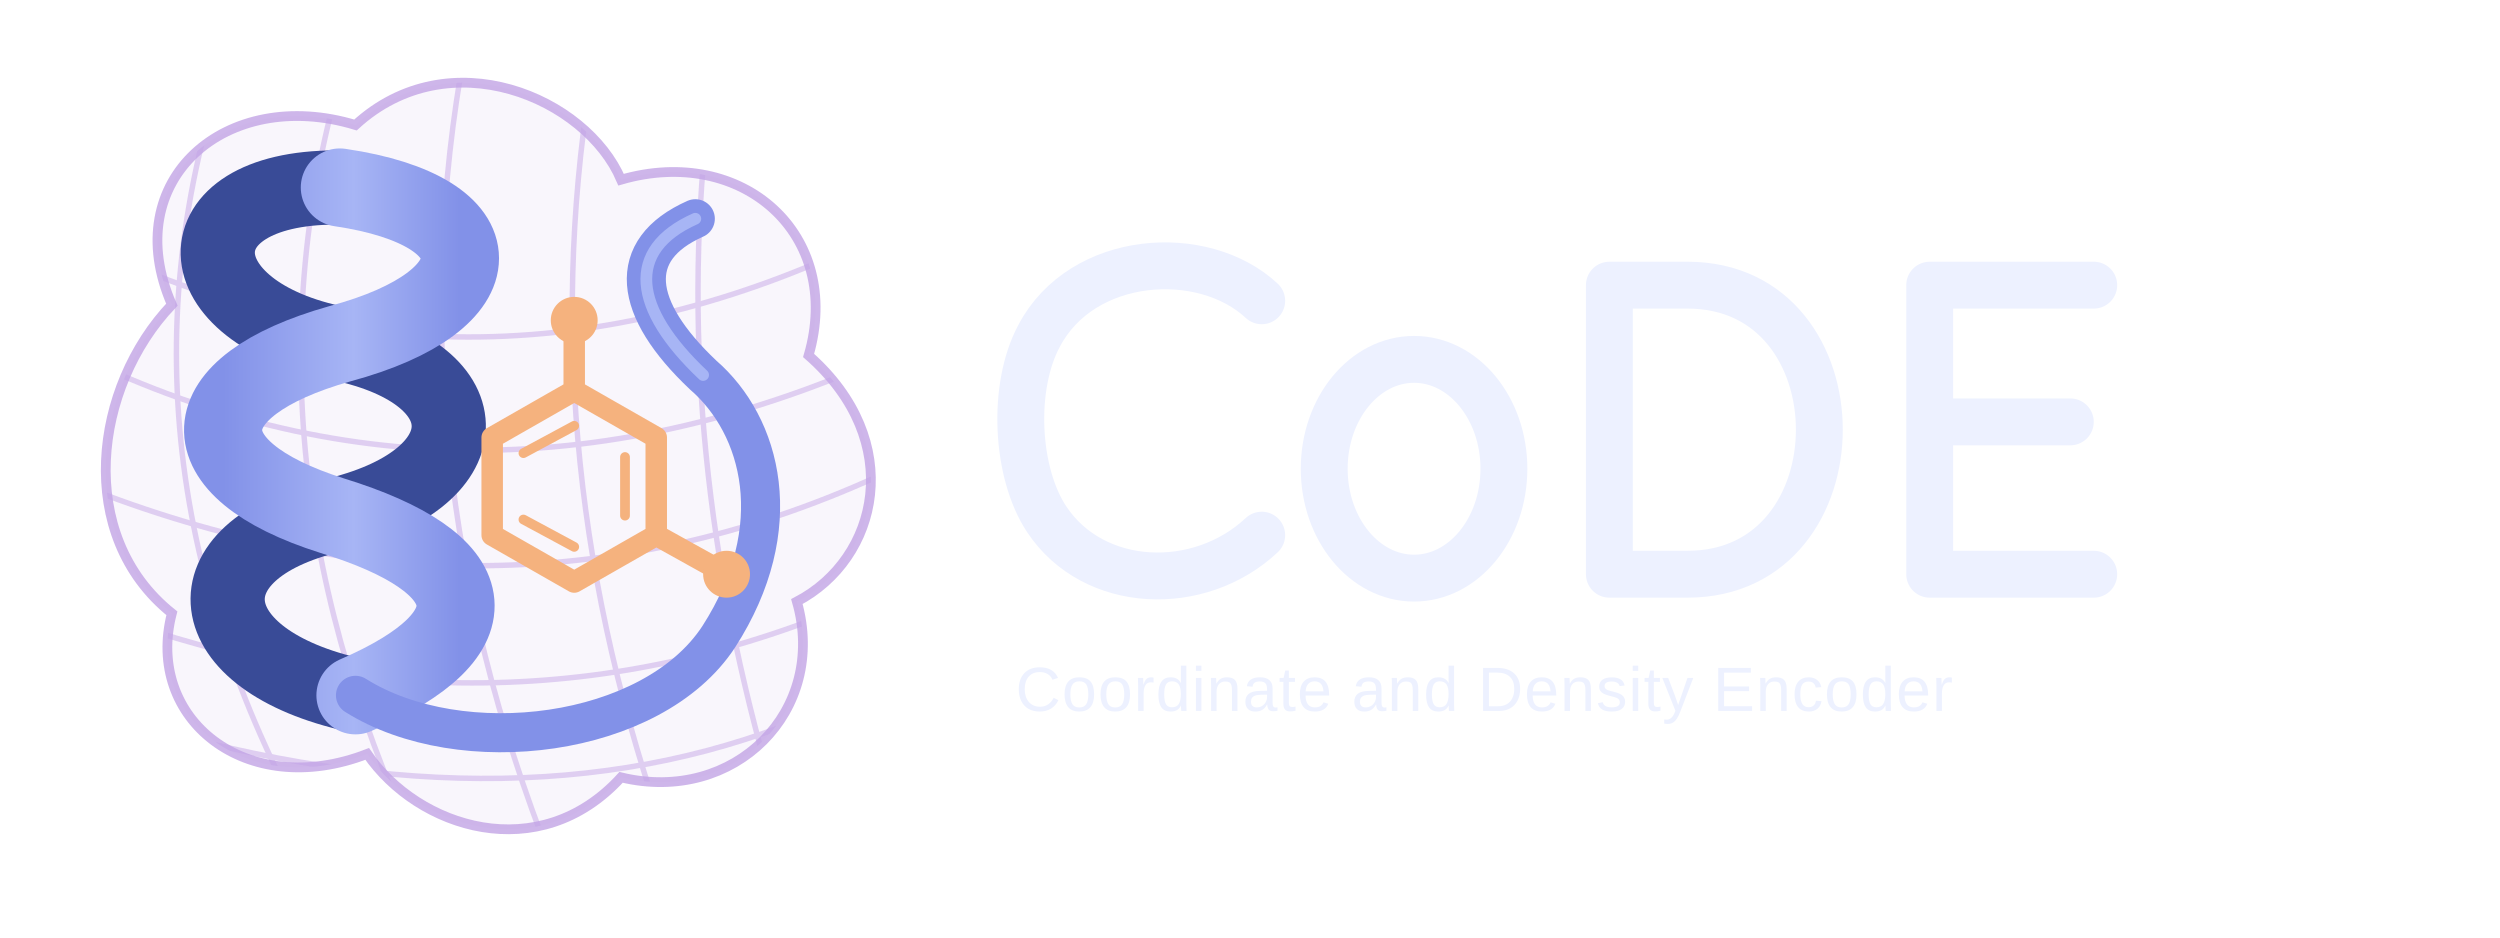
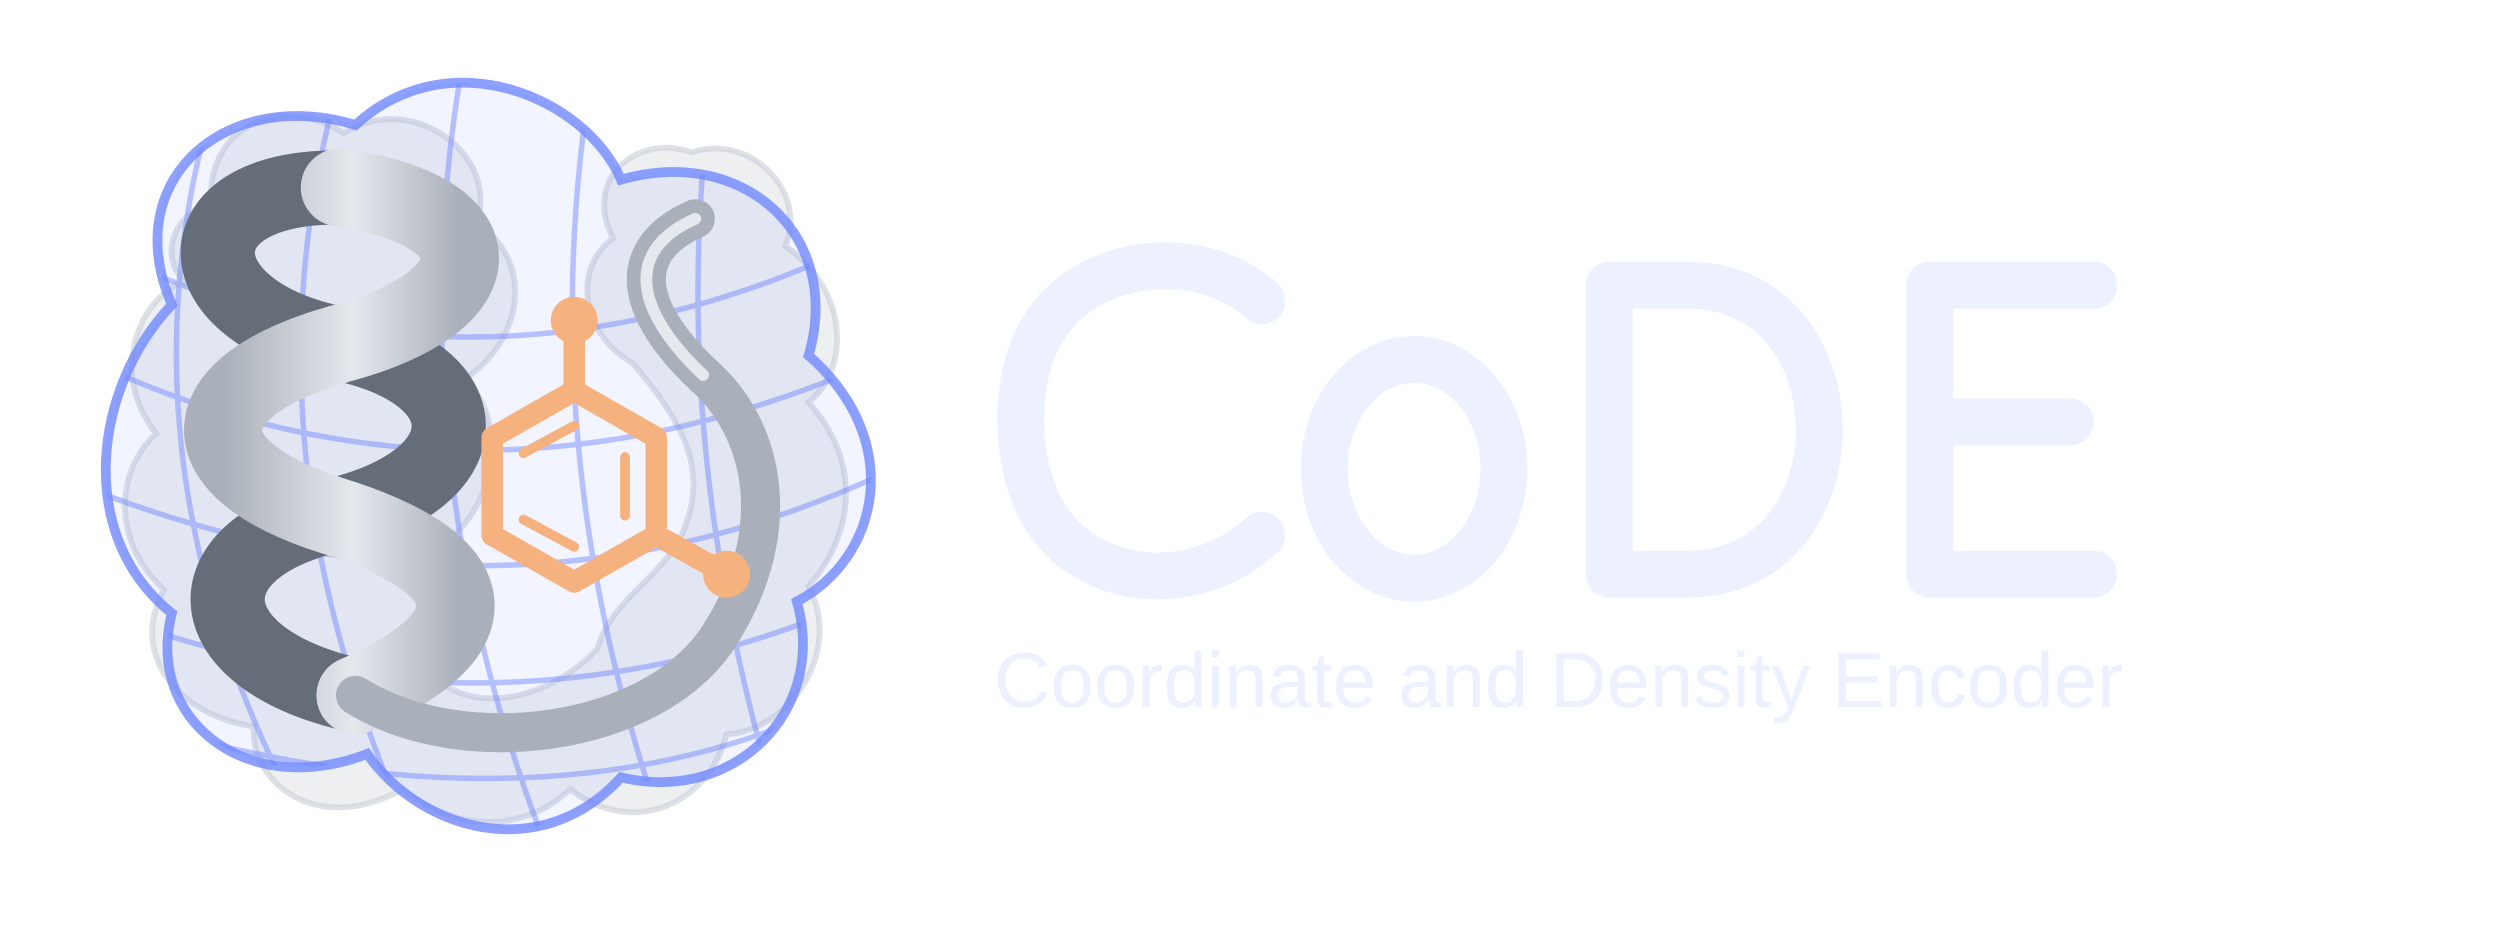
<svg xmlns="http://www.w3.org/2000/svg" width="640" height="240" viewBox="0 0 640 240" role="img" aria-labelledby="title desc">
  <defs>
    <linearGradient id="ribbon" x1="0" y1="0" x2="1" y2="0">
-       <stop stop-color="#8291E8" />
-       <stop offset=".55" stop-color="#A7B5F5" />
-       <stop offset="1" stop-color="#8291E8" />
+       <stop stop-color="#AAB0B9" />
+       <stop offset=".55" stop-color="#E5E8ED" />
+       <stop offset="1" stop-color="#AAB0B9" />
    </linearGradient>
    <path id="envelope" d="M44 78 C30 46 58 22 91 32 C115 10 150 25 159 46 C190 37 216 60 207 91 C232 113 225 143 204 154 C212 182 188 206 159 199 C138 222 107 212 94 193 C63 205 37 184 44 157 C19 137 24 99 44 78Z" />
    <clipPath id="density">
      <use href="#envelope" />
    </clipPath>
  </defs>
-   <use href="#envelope" fill="#C2A4E5" fill-opacity=".09" stroke="#C2A4E5" stroke-width="2.5" stroke-opacity=".8" />
-   <g clip-path="url(#density)" fill="none" stroke="#C2A4E5" stroke-width="1.4" opacity=".48">
+   <path d="M54 52 C53 32 72 24 88 34 C106 23 128 40 122 57 C137 67 134 87 119 97 C131 109 126 130 114 139 C131 149 124 167 112 174 C124 184 143 177 153 166 C157 152 172 147 176 133 C181 118 173 106 162 93 C148 85 147 68 157 61 C149 46 163 34 177 39 C192 34 207 49 201 63 C217 74 218 94 207 103 C223 121 216 140 207 150 C216 167 202 187 186 188 C181 207 161 214 146 202 C131 216 112 210 103 202 C82 214 64 201 65 186 C45 183 33 167 42 151 C28 138 30 120 40 111 C28 96 35 77 47 72 C40 64 46 54 54 52Z" fill="#BFC4CC" fill-opacity=".28" stroke="#CDD2DA" stroke-opacity=".65" stroke-width="1.5" />
+   <use href="#envelope" fill="#7188FF" fill-opacity=".09" stroke="#7188FF" stroke-width="2.5" stroke-opacity=".8" />
+   <g clip-path="url(#density)" fill="none" stroke="#7188FF" stroke-width="1.4" opacity=".48">
    <path d="M21 62 Q122 112 227 59 M20 91 Q123 141 234 88 M20 124 Q130 168 231 119 M26 157 Q129 195 224 152 M34 185 Q135 215 210 182" />
    <path d="M57 18 Q24 119 83 220 M88 17 Q58 117 110 224 M119 13 Q100 116 141 220 M151 22 Q136 118 171 216 M181 32 Q172 115 198 203" />
  </g>
-   <path d="M86 48 C45 48 46 80 87 88 C125 96 124 123 85 132 C47 141 50 169 91 178" fill="none" stroke="#394B97" stroke-width="19" stroke-linecap="round" />
+   <path d="M86 48 C45 48 46 80 87 88 C125 96 124 123 85 132 C47 141 50 169 91 178" fill="none" stroke="#656D79" stroke-width="19" stroke-linecap="round" />
  <path d="M87 48 C128 54 128 77 87 88 C48 99 47 120 85 132 C124 144 128 162 91 178" fill="none" stroke="url(#ribbon)" stroke-width="20" stroke-linecap="round" />
-   <path d="M91 178 C118 195 167 189 184 163 C202 135 195 109 180 96 C162 79 160 64 178 56" fill="none" stroke="#8291E8" stroke-width="10" stroke-linecap="round" />
-   <path d="M180 96 C162 79 160 64 178 56" fill="none" stroke="#A7B5F5" stroke-width="3" stroke-linecap="round" />
+   <path d="M91 178 C118 195 167 189 184 163 C202 135 195 109 180 96 C162 79 160 64 178 56" fill="none" stroke="#AAB0B9" stroke-width="10" stroke-linecap="round" />
+   <path d="M180 96 C162 79 160 64 178 56" fill="none" stroke="#E5E8ED" stroke-width="3" stroke-linecap="round" />
  <g fill="none" stroke="#F5B27E" stroke-width="5.5" stroke-linejoin="round" stroke-linecap="round">
    <path d="M126 112 L147 100 L168 112 L168 137 L147 149 L126 137 Z M168 137 L186 147 M147 100 L147 82" />
    <path d="M134 116 L147 109 M160 117 L160 132 M147 140 L134 133" stroke-width="2.5" />
  </g>
  <g fill="#F5B27E">
    <circle cx="147" cy="82" r="6" />
    <circle cx="186" cy="147" r="6" />
  </g>
  <g fill="none" stroke="#EDF1FF" stroke-width="12" stroke-linecap="round" stroke-linejoin="round">
    <path d="M323 77 C308 63 277 65 266 86 C259 99 260 121 268 133 C280 151 307 152 323 137" />
    <ellipse cx="362" cy="120" rx="23" ry="28" />
    <path d="M412 73 L412 147 L432 147 C477 147 477 73 432 73 Z" />
    <path d="M536 73 L494 73 L494 147 L536 147 M494 108 L530 108" />
  </g>
-   <text x="260" y="182" fill="#EDF1FF" font-family="Arial, Helvetica, sans-serif" font-size="16" letter-spacing=".3">Coordinate and Density Encoder</text>
+   <text x="399" y="181" text-anchor="middle" fill="#EDF1FF" font-family="Arial, Helvetica, sans-serif" font-size="20" letter-spacing="0">Coordinate and Density Encoder</text>
</svg>
